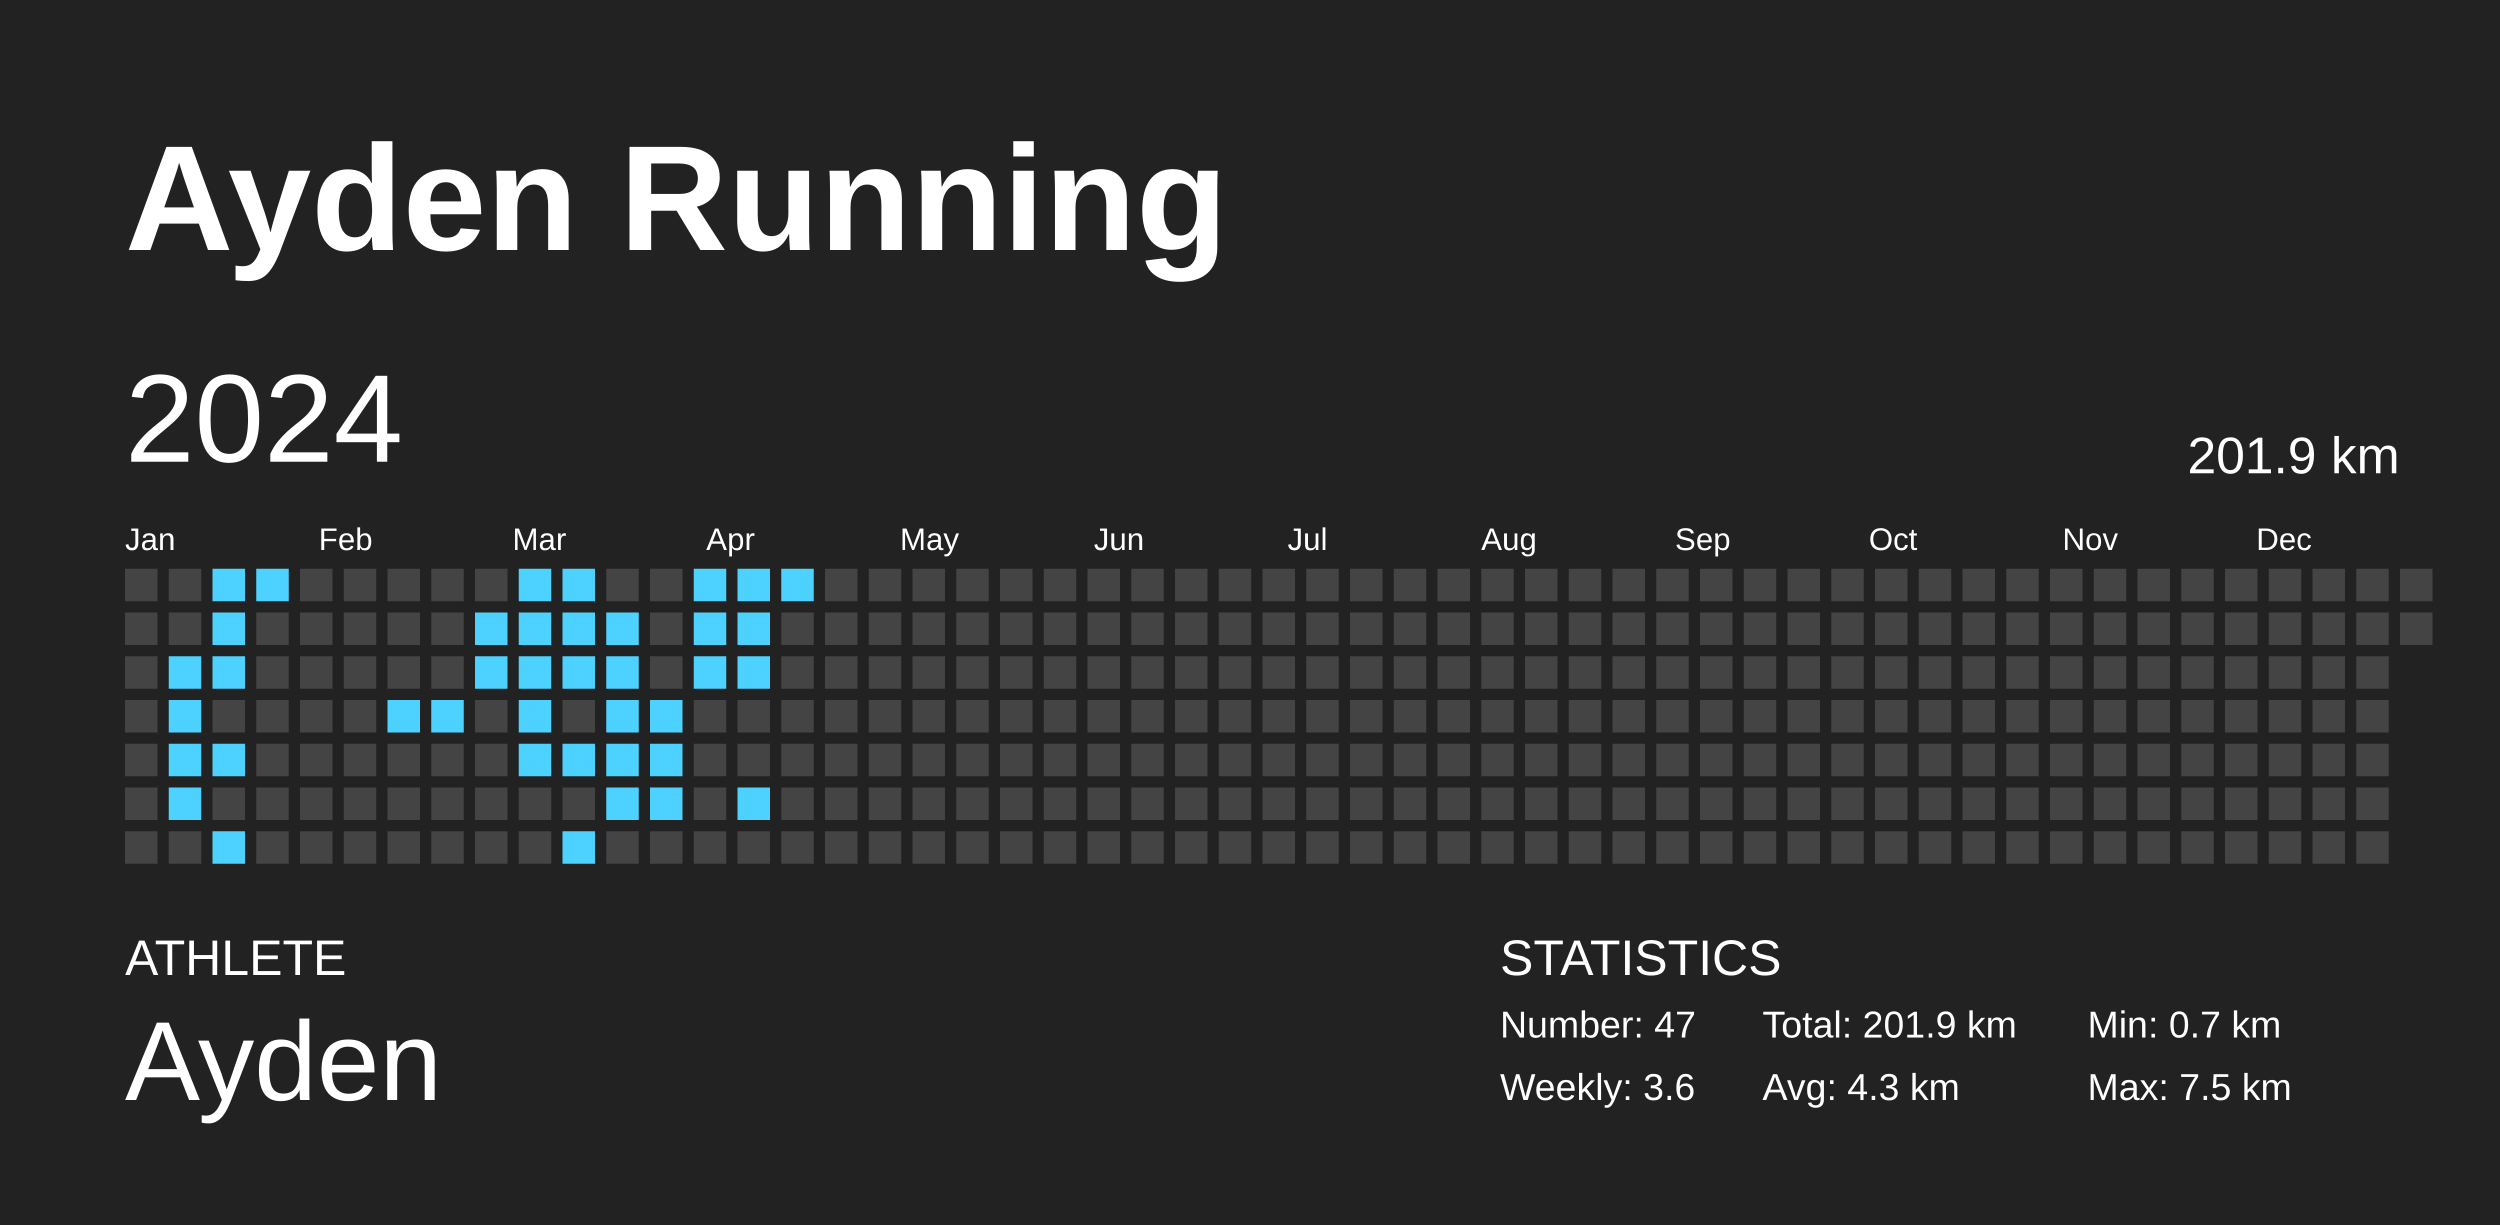
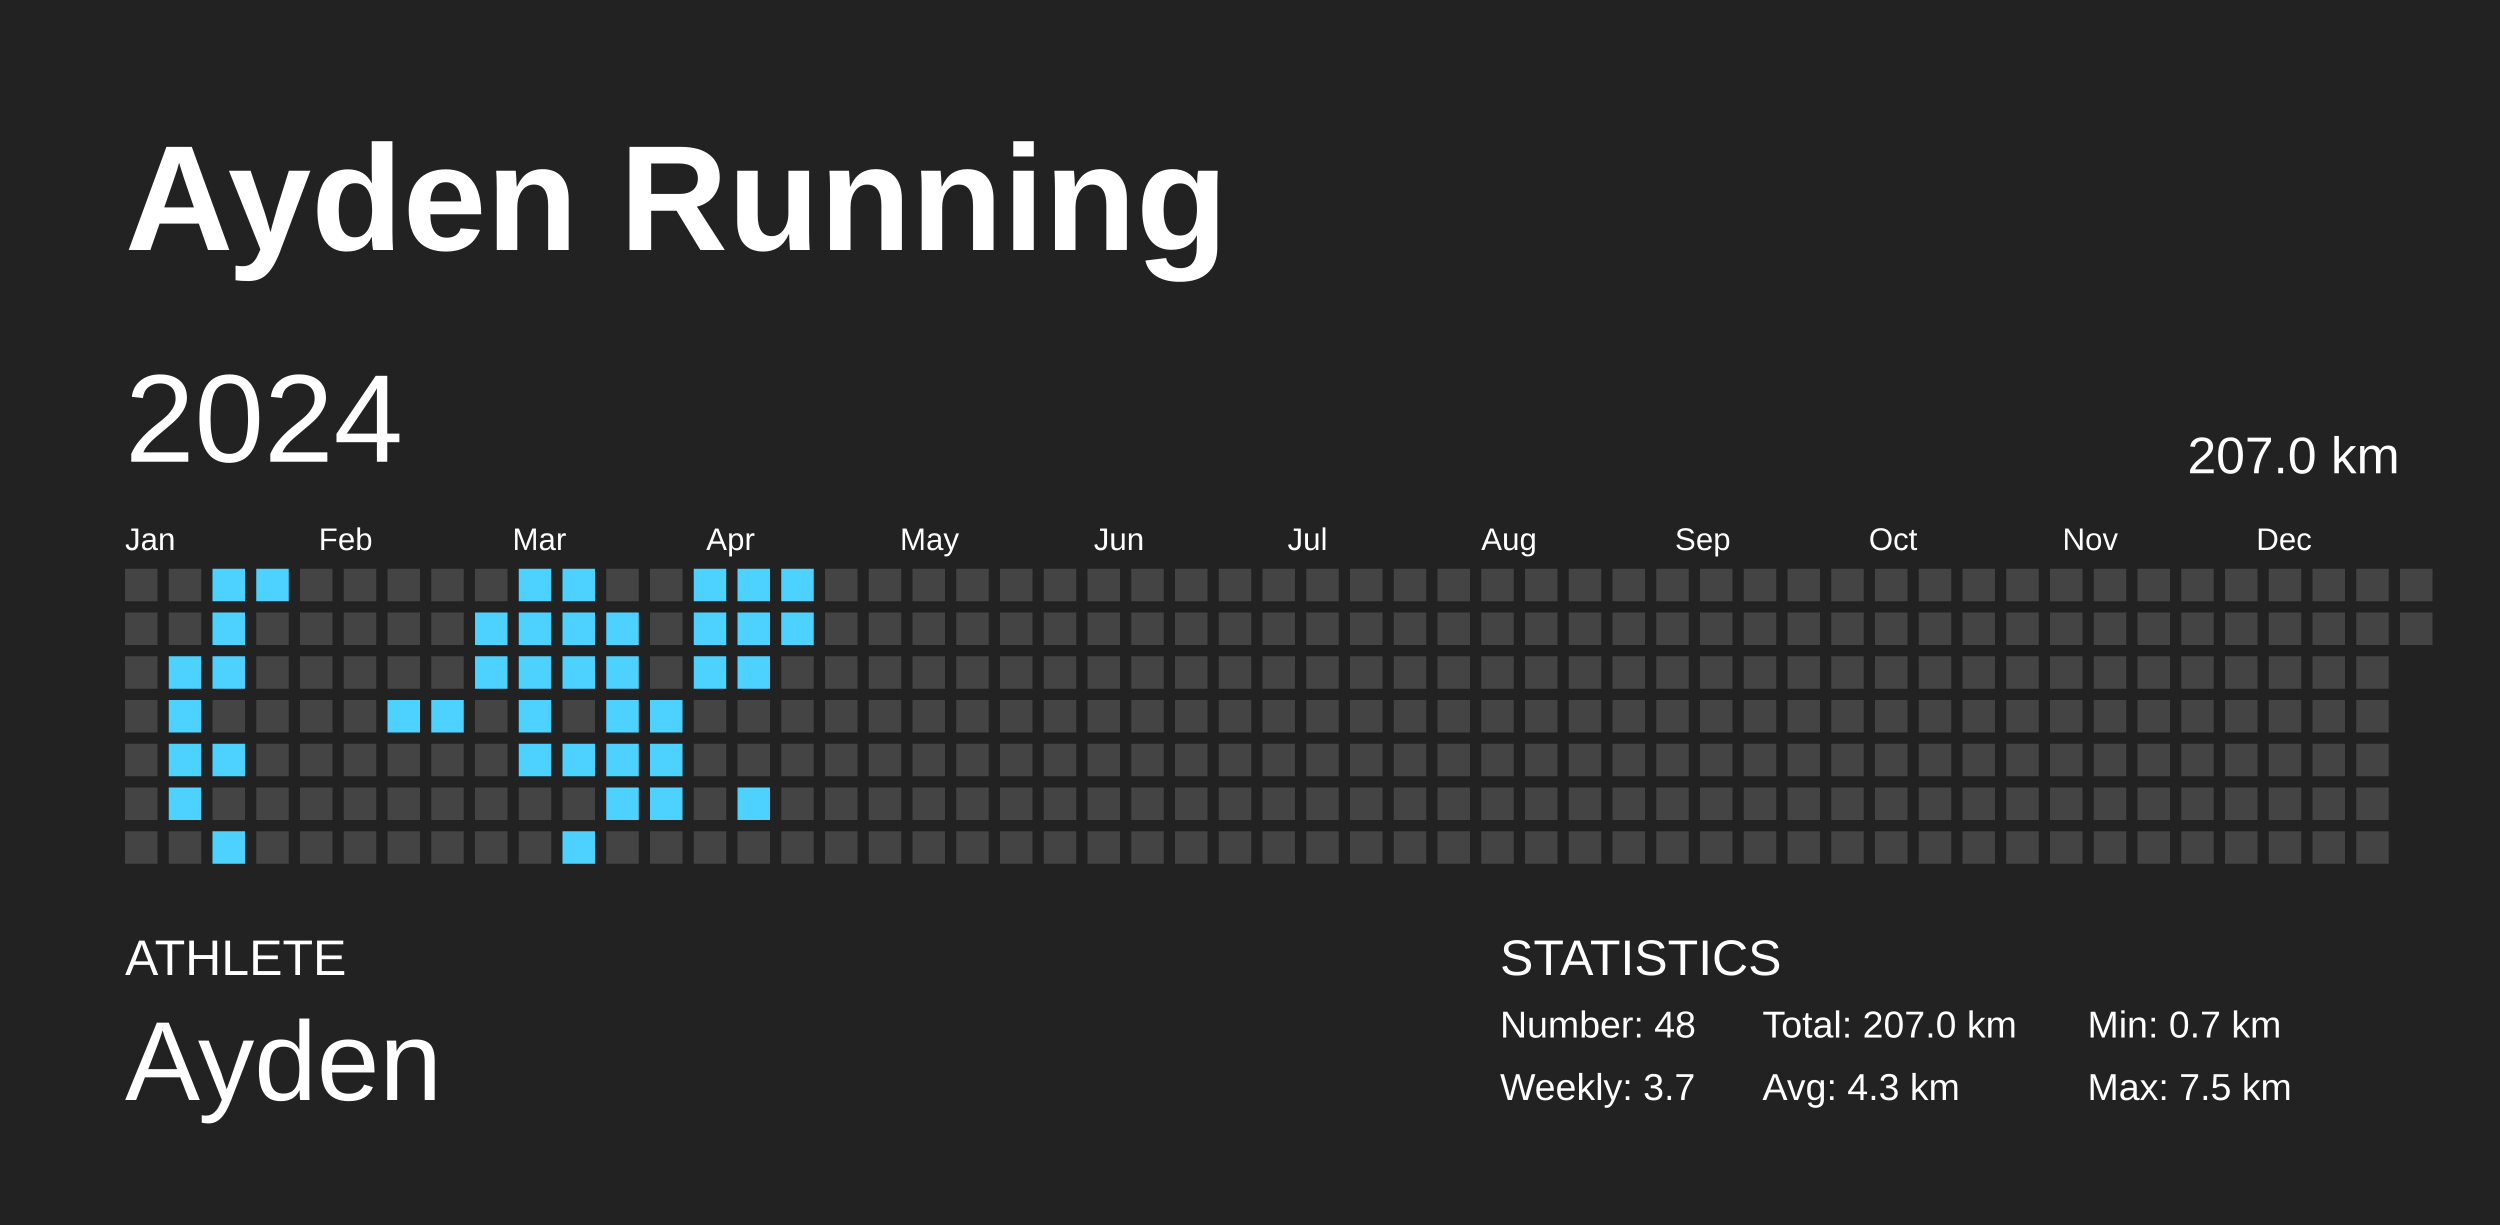
<svg xmlns="http://www.w3.org/2000/svg" baseProfile="full" height="98mm" version="1.1" viewBox="0,0,200,98" width="200mm">
  <defs />
  <rect fill="#222222" height="98" width="200" x="0" y="0" />
  <text fill="#FFFFFF" style="font-size:12px; font-family:Arial; font-weight:bold;" x="10" y="20">Ayden Running</text>
  <text fill="#FFFFFF" style="font-size:4px; font-family:Arial" x="10" y="78">ATHLETE</text>
  <text fill="#FFFFFF" style="font-size:9px; font-family:Arial" x="10" y="88">Ayden</text>
  <text fill="#FFFFFF" style="font-size:4px; font-family:Arial" x="120" y="78">STATISTICS</text>
-   <text fill="#FFFFFF" style="font-size:3px; font-family:Arial" x="120" y="83">Number: 47</text>
-   <text fill="#FFFFFF" style="font-size:3px; font-family:Arial" x="120" y="88">Weekly: 3.6</text>
-   <text fill="#FFFFFF" style="font-size:3px; font-family:Arial" x="141" y="83">Total: 201.9 km</text>
+   <text fill="#FFFFFF" style="font-size:3px; font-family:Arial" x="120" y="83">Number: 48</text>
+   <text fill="#FFFFFF" style="font-size:3px; font-family:Arial" x="120" y="88">Weekly: 3.7</text>
+   <text fill="#FFFFFF" style="font-size:3px; font-family:Arial" x="141" y="83">Total: 207.0 km</text>
  <text fill="#FFFFFF" style="font-size:3px; font-family:Arial" x="141" y="88">Avg: 4.3 km</text>
  <text fill="#FFFFFF" style="font-size:3px; font-family:Arial" x="167" y="83">Min: 0.7 km</text>
  <text fill="#FFFFFF" style="font-size:3px; font-family:Arial" x="167" y="88">Max: 7.5 km</text>
  <text dominant-baseline="hanging" fill="#FFFFFF" style="font-size:10.0px; font-family:Arial;" x="10" y="30">2024</text>
-   <text dominant-baseline="hanging" fill="#FFFFFF" style="font-size:4.125px; font-family:Arial;" x="175" y="35">201.9 km</text>
+   <text dominant-baseline="hanging" fill="#FFFFFF" style="font-size:4.125px; font-family:Arial;" x="175" y="35">207.0 km</text>
  <text fill="#FFFFFF" style="font-size:2.5px; font-family:Arial" x="10.0" y="44">Jan</text>
  <text fill="#FFFFFF" style="font-size:2.5px; font-family:Arial" x="25.5" y="44">Feb</text>
  <text fill="#FFFFFF" style="font-size:2.5px; font-family:Arial" x="41.0" y="44">Mar</text>
  <text fill="#FFFFFF" style="font-size:2.5px; font-family:Arial" x="56.5" y="44">Apr</text>
  <text fill="#FFFFFF" style="font-size:2.5px; font-family:Arial" x="72.0" y="44">May</text>
  <text fill="#FFFFFF" style="font-size:2.5px; font-family:Arial" x="87.5" y="44">Jun</text>
  <text fill="#FFFFFF" style="font-size:2.5px; font-family:Arial" x="103.0" y="44">Jul</text>
  <text fill="#FFFFFF" style="font-size:2.5px; font-family:Arial" x="118.5" y="44">Aug</text>
  <text fill="#FFFFFF" style="font-size:2.5px; font-family:Arial" x="134.0" y="44">Sep</text>
  <text fill="#FFFFFF" style="font-size:2.5px; font-family:Arial" x="149.5" y="44">Oct</text>
  <text fill="#FFFFFF" style="font-size:2.5px; font-family:Arial" x="165.0" y="44">Nov</text>
  <text fill="#FFFFFF" style="font-size:2.5px; font-family:Arial" x="180.5" y="44">Dec</text>
  <rect fill="#444444" height="2.6" width="2.6" x="10.0" y="45.5" />
  <rect fill="#444444" height="2.6" width="2.6" x="10.0" y="49.0" />
  <rect fill="#444444" height="2.6" width="2.6" x="10.0" y="52.5" />
  <rect fill="#444444" height="2.6" width="2.6" x="10.0" y="56.0" />
  <rect fill="#444444" height="2.6" width="2.6" x="10.0" y="59.5" />
  <rect fill="#444444" height="2.6" width="2.6" x="10.0" y="63.0" />
  <rect fill="#444444" height="2.6" width="2.6" x="10.0" y="66.5" />
  <rect fill="#444444" height="2.6" width="2.6" x="13.5" y="45.5" />
  <rect fill="#444444" height="2.6" width="2.6" x="13.5" y="49.0" />
  <rect fill="#4dd2ff" height="2.6" width="2.6" x="13.5" y="52.5" />
  <rect fill="#4dd2ff" height="2.6" width="2.6" x="13.5" y="56.0" />
  <rect fill="#4dd2ff" height="2.6" width="2.6" x="13.5" y="59.5" />
  <rect fill="#4dd2ff" height="2.6" width="2.6" x="13.5" y="63.0" />
  <rect fill="#444444" height="2.6" width="2.6" x="13.5" y="66.5" />
  <rect fill="#4dd2ff" height="2.6" width="2.6" x="17.0" y="45.5" />
  <rect fill="#4dd2ff" height="2.6" width="2.6" x="17.0" y="49.0" />
  <rect fill="#4dd2ff" height="2.6" width="2.6" x="17.0" y="52.5" />
  <rect fill="#444444" height="2.6" width="2.6" x="17.0" y="56.0" />
  <rect fill="#4dd2ff" height="2.6" width="2.6" x="17.0" y="59.5" />
  <rect fill="#444444" height="2.6" width="2.6" x="17.0" y="63.0" />
  <rect fill="#4dd2ff" height="2.6" width="2.6" x="17.0" y="66.5" />
  <rect fill="#4dd2ff" height="2.6" width="2.6" x="20.5" y="45.5" />
  <rect fill="#444444" height="2.6" width="2.6" x="20.5" y="49.0" />
  <rect fill="#444444" height="2.6" width="2.6" x="20.5" y="52.5" />
  <rect fill="#444444" height="2.6" width="2.6" x="20.5" y="56.0" />
  <rect fill="#444444" height="2.6" width="2.6" x="20.5" y="59.5" />
  <rect fill="#444444" height="2.6" width="2.6" x="20.5" y="63.0" />
  <rect fill="#444444" height="2.6" width="2.6" x="20.5" y="66.5" />
  <rect fill="#444444" height="2.6" width="2.6" x="24.0" y="45.5" />
  <rect fill="#444444" height="2.6" width="2.6" x="24.0" y="49.0" />
  <rect fill="#444444" height="2.6" width="2.6" x="24.0" y="52.5" />
  <rect fill="#444444" height="2.6" width="2.6" x="24.0" y="56.0" />
  <rect fill="#444444" height="2.6" width="2.6" x="24.0" y="59.5" />
  <rect fill="#444444" height="2.6" width="2.6" x="24.0" y="63.0" />
  <rect fill="#444444" height="2.6" width="2.6" x="24.0" y="66.5" />
  <rect fill="#444444" height="2.6" width="2.6" x="27.5" y="45.5" />
  <rect fill="#444444" height="2.6" width="2.6" x="27.5" y="49.0" />
  <rect fill="#444444" height="2.6" width="2.6" x="27.5" y="52.5" />
  <rect fill="#444444" height="2.6" width="2.6" x="27.5" y="56.0" />
  <rect fill="#444444" height="2.6" width="2.6" x="27.5" y="59.5" />
  <rect fill="#444444" height="2.6" width="2.6" x="27.5" y="63.0" />
  <rect fill="#444444" height="2.6" width="2.6" x="27.5" y="66.5" />
  <rect fill="#444444" height="2.6" width="2.6" x="31.0" y="45.5" />
  <rect fill="#444444" height="2.6" width="2.6" x="31.0" y="49.0" />
  <rect fill="#444444" height="2.6" width="2.6" x="31.0" y="52.5" />
  <rect fill="#4dd2ff" height="2.6" width="2.6" x="31.0" y="56.0" />
  <rect fill="#444444" height="2.6" width="2.6" x="31.0" y="59.5" />
  <rect fill="#444444" height="2.6" width="2.6" x="31.0" y="63.0" />
  <rect fill="#444444" height="2.6" width="2.6" x="31.0" y="66.5" />
  <rect fill="#444444" height="2.6" width="2.6" x="34.5" y="45.5" />
  <rect fill="#444444" height="2.6" width="2.6" x="34.5" y="49.0" />
  <rect fill="#444444" height="2.6" width="2.6" x="34.5" y="52.5" />
  <rect fill="#4dd2ff" height="2.6" width="2.6" x="34.5" y="56.0" />
  <rect fill="#444444" height="2.6" width="2.6" x="34.5" y="59.5" />
  <rect fill="#444444" height="2.6" width="2.6" x="34.5" y="63.0" />
  <rect fill="#444444" height="2.6" width="2.6" x="34.5" y="66.5" />
  <rect fill="#444444" height="2.6" width="2.6" x="38.0" y="45.5" />
  <rect fill="#4dd2ff" height="2.6" width="2.6" x="38.0" y="49.0" />
  <rect fill="#4dd2ff" height="2.6" width="2.6" x="38.0" y="52.5" />
  <rect fill="#444444" height="2.6" width="2.6" x="38.0" y="56.0" />
  <rect fill="#444444" height="2.6" width="2.6" x="38.0" y="59.5" />
  <rect fill="#444444" height="2.6" width="2.6" x="38.0" y="63.0" />
  <rect fill="#444444" height="2.6" width="2.6" x="38.0" y="66.5" />
  <rect fill="#4dd2ff" height="2.6" width="2.6" x="41.5" y="45.5" />
  <rect fill="#4dd2ff" height="2.6" width="2.6" x="41.5" y="49.0" />
  <rect fill="#4dd2ff" height="2.6" width="2.6" x="41.5" y="52.5" />
  <rect fill="#4dd2ff" height="2.6" width="2.6" x="41.5" y="56.0" />
  <rect fill="#4dd2ff" height="2.6" width="2.6" x="41.5" y="59.5" />
  <rect fill="#444444" height="2.6" width="2.6" x="41.5" y="63.0" />
  <rect fill="#444444" height="2.6" width="2.6" x="41.5" y="66.5" />
  <rect fill="#4dd2ff" height="2.6" width="2.6" x="45.0" y="45.5" />
  <rect fill="#4dd2ff" height="2.6" width="2.6" x="45.0" y="49.0" />
  <rect fill="#4dd2ff" height="2.6" width="2.6" x="45.0" y="52.5" />
  <rect fill="#444444" height="2.6" width="2.6" x="45.0" y="56.0" />
  <rect fill="#4dd2ff" height="2.6" width="2.6" x="45.0" y="59.5" />
  <rect fill="#444444" height="2.6" width="2.6" x="45.0" y="63.0" />
  <rect fill="#4dd2ff" height="2.6" width="2.6" x="45.0" y="66.5" />
  <rect fill="#444444" height="2.6" width="2.6" x="48.5" y="45.5" />
  <rect fill="#4dd2ff" height="2.6" width="2.6" x="48.5" y="49.0" />
  <rect fill="#4dd2ff" height="2.6" width="2.6" x="48.5" y="52.5" />
  <rect fill="#4dd2ff" height="2.6" width="2.6" x="48.5" y="56.0" />
  <rect fill="#4dd2ff" height="2.6" width="2.6" x="48.5" y="59.5" />
  <rect fill="#4dd2ff" height="2.6" width="2.6" x="48.5" y="63.0" />
  <rect fill="#444444" height="2.6" width="2.6" x="48.5" y="66.5" />
  <rect fill="#444444" height="2.6" width="2.6" x="52.0" y="45.5" />
  <rect fill="#444444" height="2.6" width="2.6" x="52.0" y="49.0" />
  <rect fill="#444444" height="2.6" width="2.6" x="52.0" y="52.5" />
  <rect fill="#4dd2ff" height="2.6" width="2.6" x="52.0" y="56.0" />
  <rect fill="#4dd2ff" height="2.6" width="2.6" x="52.0" y="59.5" />
  <rect fill="#4dd2ff" height="2.6" width="2.6" x="52.0" y="63.0" />
  <rect fill="#444444" height="2.6" width="2.6" x="52.0" y="66.5" />
  <rect fill="#4dd2ff" height="2.6" width="2.6" x="55.5" y="45.5" />
  <rect fill="#4dd2ff" height="2.6" width="2.6" x="55.5" y="49.0" />
  <rect fill="#4dd2ff" height="2.6" width="2.6" x="55.5" y="52.5" />
  <rect fill="#444444" height="2.6" width="2.6" x="55.5" y="56.0" />
  <rect fill="#444444" height="2.6" width="2.6" x="55.5" y="59.5" />
  <rect fill="#444444" height="2.6" width="2.6" x="55.5" y="63.0" />
  <rect fill="#444444" height="2.6" width="2.6" x="55.5" y="66.5" />
  <rect fill="#4dd2ff" height="2.6" width="2.6" x="59.0" y="45.5" />
  <rect fill="#4dd2ff" height="2.6" width="2.6" x="59.0" y="49.0" />
  <rect fill="#4dd2ff" height="2.6" width="2.6" x="59.0" y="52.5" />
  <rect fill="#444444" height="2.6" width="2.6" x="59.0" y="56.0" />
  <rect fill="#444444" height="2.6" width="2.6" x="59.0" y="59.5" />
  <rect fill="#4dd2ff" height="2.6" width="2.6" x="59.0" y="63.0" />
  <rect fill="#444444" height="2.6" width="2.6" x="59.0" y="66.5" />
  <rect fill="#4dd2ff" height="2.6" width="2.6" x="62.5" y="45.5" />
-   <rect fill="#444444" height="2.6" width="2.6" x="62.5" y="49.0" />
+   <rect fill="#4dd2ff" height="2.6" width="2.6" x="62.5" y="49.0" />
  <rect fill="#444444" height="2.6" width="2.6" x="62.5" y="52.5" />
  <rect fill="#444444" height="2.6" width="2.6" x="62.5" y="56.0" />
  <rect fill="#444444" height="2.6" width="2.6" x="62.5" y="59.5" />
  <rect fill="#444444" height="2.6" width="2.6" x="62.5" y="63.0" />
  <rect fill="#444444" height="2.6" width="2.6" x="62.5" y="66.5" />
  <rect fill="#444444" height="2.6" width="2.6" x="66.0" y="45.5" />
  <rect fill="#444444" height="2.6" width="2.6" x="66.0" y="49.0" />
  <rect fill="#444444" height="2.6" width="2.6" x="66.0" y="52.5" />
  <rect fill="#444444" height="2.6" width="2.6" x="66.0" y="56.0" />
  <rect fill="#444444" height="2.6" width="2.6" x="66.0" y="59.5" />
  <rect fill="#444444" height="2.6" width="2.6" x="66.0" y="63.0" />
  <rect fill="#444444" height="2.6" width="2.6" x="66.0" y="66.5" />
  <rect fill="#444444" height="2.6" width="2.6" x="69.5" y="45.5" />
  <rect fill="#444444" height="2.6" width="2.6" x="69.5" y="49.0" />
  <rect fill="#444444" height="2.6" width="2.6" x="69.5" y="52.5" />
  <rect fill="#444444" height="2.6" width="2.6" x="69.5" y="56.0" />
  <rect fill="#444444" height="2.6" width="2.6" x="69.5" y="59.5" />
  <rect fill="#444444" height="2.6" width="2.6" x="69.5" y="63.0" />
  <rect fill="#444444" height="2.6" width="2.6" x="69.5" y="66.5" />
  <rect fill="#444444" height="2.6" width="2.6" x="73.0" y="45.5" />
  <rect fill="#444444" height="2.6" width="2.6" x="73.0" y="49.0" />
  <rect fill="#444444" height="2.6" width="2.6" x="73.0" y="52.5" />
  <rect fill="#444444" height="2.6" width="2.6" x="73.0" y="56.0" />
  <rect fill="#444444" height="2.6" width="2.6" x="73.0" y="59.5" />
  <rect fill="#444444" height="2.6" width="2.6" x="73.0" y="63.0" />
  <rect fill="#444444" height="2.6" width="2.6" x="73.0" y="66.5" />
  <rect fill="#444444" height="2.6" width="2.6" x="76.5" y="45.5" />
  <rect fill="#444444" height="2.6" width="2.6" x="76.5" y="49.0" />
  <rect fill="#444444" height="2.6" width="2.6" x="76.5" y="52.5" />
  <rect fill="#444444" height="2.6" width="2.6" x="76.5" y="56.0" />
  <rect fill="#444444" height="2.6" width="2.6" x="76.5" y="59.5" />
  <rect fill="#444444" height="2.6" width="2.6" x="76.5" y="63.0" />
  <rect fill="#444444" height="2.6" width="2.6" x="76.5" y="66.5" />
  <rect fill="#444444" height="2.6" width="2.6" x="80.0" y="45.5" />
  <rect fill="#444444" height="2.6" width="2.6" x="80.0" y="49.0" />
  <rect fill="#444444" height="2.6" width="2.6" x="80.0" y="52.5" />
  <rect fill="#444444" height="2.6" width="2.6" x="80.0" y="56.0" />
  <rect fill="#444444" height="2.6" width="2.6" x="80.0" y="59.5" />
  <rect fill="#444444" height="2.6" width="2.6" x="80.0" y="63.0" />
  <rect fill="#444444" height="2.6" width="2.6" x="80.0" y="66.5" />
  <rect fill="#444444" height="2.6" width="2.6" x="83.5" y="45.5" />
  <rect fill="#444444" height="2.6" width="2.6" x="83.5" y="49.0" />
  <rect fill="#444444" height="2.6" width="2.6" x="83.5" y="52.5" />
  <rect fill="#444444" height="2.6" width="2.6" x="83.5" y="56.0" />
  <rect fill="#444444" height="2.6" width="2.6" x="83.5" y="59.5" />
  <rect fill="#444444" height="2.6" width="2.6" x="83.5" y="63.0" />
  <rect fill="#444444" height="2.6" width="2.6" x="83.5" y="66.5" />
  <rect fill="#444444" height="2.6" width="2.6" x="87.0" y="45.5" />
  <rect fill="#444444" height="2.6" width="2.6" x="87.0" y="49.0" />
  <rect fill="#444444" height="2.6" width="2.6" x="87.0" y="52.5" />
  <rect fill="#444444" height="2.6" width="2.6" x="87.0" y="56.0" />
  <rect fill="#444444" height="2.6" width="2.6" x="87.0" y="59.5" />
  <rect fill="#444444" height="2.6" width="2.6" x="87.0" y="63.0" />
  <rect fill="#444444" height="2.6" width="2.6" x="87.0" y="66.5" />
  <rect fill="#444444" height="2.6" width="2.6" x="90.5" y="45.5" />
  <rect fill="#444444" height="2.6" width="2.6" x="90.5" y="49.0" />
  <rect fill="#444444" height="2.6" width="2.6" x="90.5" y="52.5" />
  <rect fill="#444444" height="2.6" width="2.6" x="90.5" y="56.0" />
  <rect fill="#444444" height="2.6" width="2.6" x="90.5" y="59.5" />
  <rect fill="#444444" height="2.6" width="2.6" x="90.5" y="63.0" />
  <rect fill="#444444" height="2.6" width="2.6" x="90.5" y="66.5" />
  <rect fill="#444444" height="2.6" width="2.6" x="94.0" y="45.5" />
  <rect fill="#444444" height="2.6" width="2.6" x="94.0" y="49.0" />
  <rect fill="#444444" height="2.6" width="2.6" x="94.0" y="52.5" />
  <rect fill="#444444" height="2.6" width="2.6" x="94.0" y="56.0" />
  <rect fill="#444444" height="2.6" width="2.6" x="94.0" y="59.5" />
  <rect fill="#444444" height="2.6" width="2.6" x="94.0" y="63.0" />
  <rect fill="#444444" height="2.6" width="2.6" x="94.0" y="66.5" />
  <rect fill="#444444" height="2.6" width="2.6" x="97.5" y="45.5" />
  <rect fill="#444444" height="2.6" width="2.6" x="97.5" y="49.0" />
  <rect fill="#444444" height="2.6" width="2.6" x="97.5" y="52.5" />
  <rect fill="#444444" height="2.6" width="2.6" x="97.5" y="56.0" />
  <rect fill="#444444" height="2.6" width="2.6" x="97.5" y="59.5" />
  <rect fill="#444444" height="2.6" width="2.6" x="97.5" y="63.0" />
  <rect fill="#444444" height="2.6" width="2.6" x="97.5" y="66.5" />
  <rect fill="#444444" height="2.6" width="2.6" x="101.0" y="45.5" />
  <rect fill="#444444" height="2.6" width="2.6" x="101.0" y="49.0" />
  <rect fill="#444444" height="2.6" width="2.6" x="101.0" y="52.5" />
  <rect fill="#444444" height="2.6" width="2.6" x="101.0" y="56.0" />
  <rect fill="#444444" height="2.6" width="2.6" x="101.0" y="59.5" />
  <rect fill="#444444" height="2.6" width="2.6" x="101.0" y="63.0" />
  <rect fill="#444444" height="2.6" width="2.6" x="101.0" y="66.5" />
  <rect fill="#444444" height="2.6" width="2.6" x="104.5" y="45.5" />
  <rect fill="#444444" height="2.6" width="2.6" x="104.5" y="49.0" />
  <rect fill="#444444" height="2.6" width="2.6" x="104.5" y="52.5" />
  <rect fill="#444444" height="2.6" width="2.6" x="104.5" y="56.0" />
  <rect fill="#444444" height="2.6" width="2.6" x="104.5" y="59.5" />
  <rect fill="#444444" height="2.6" width="2.6" x="104.5" y="63.0" />
  <rect fill="#444444" height="2.6" width="2.6" x="104.5" y="66.5" />
  <rect fill="#444444" height="2.6" width="2.6" x="108.0" y="45.5" />
  <rect fill="#444444" height="2.6" width="2.6" x="108.0" y="49.0" />
  <rect fill="#444444" height="2.6" width="2.6" x="108.0" y="52.5" />
  <rect fill="#444444" height="2.6" width="2.6" x="108.0" y="56.0" />
  <rect fill="#444444" height="2.6" width="2.6" x="108.0" y="59.5" />
  <rect fill="#444444" height="2.6" width="2.6" x="108.0" y="63.0" />
  <rect fill="#444444" height="2.6" width="2.6" x="108.0" y="66.5" />
  <rect fill="#444444" height="2.6" width="2.6" x="111.5" y="45.5" />
  <rect fill="#444444" height="2.6" width="2.6" x="111.5" y="49.0" />
  <rect fill="#444444" height="2.6" width="2.6" x="111.5" y="52.5" />
  <rect fill="#444444" height="2.6" width="2.6" x="111.5" y="56.0" />
  <rect fill="#444444" height="2.6" width="2.6" x="111.5" y="59.5" />
  <rect fill="#444444" height="2.6" width="2.6" x="111.5" y="63.0" />
  <rect fill="#444444" height="2.6" width="2.6" x="111.5" y="66.5" />
  <rect fill="#444444" height="2.6" width="2.6" x="115.0" y="45.5" />
  <rect fill="#444444" height="2.6" width="2.6" x="115.0" y="49.0" />
  <rect fill="#444444" height="2.6" width="2.6" x="115.0" y="52.5" />
  <rect fill="#444444" height="2.6" width="2.6" x="115.0" y="56.0" />
  <rect fill="#444444" height="2.6" width="2.6" x="115.0" y="59.5" />
  <rect fill="#444444" height="2.6" width="2.6" x="115.0" y="63.0" />
  <rect fill="#444444" height="2.6" width="2.6" x="115.0" y="66.5" />
  <rect fill="#444444" height="2.6" width="2.6" x="118.5" y="45.5" />
  <rect fill="#444444" height="2.6" width="2.6" x="118.5" y="49.0" />
  <rect fill="#444444" height="2.6" width="2.6" x="118.5" y="52.5" />
  <rect fill="#444444" height="2.6" width="2.6" x="118.5" y="56.0" />
  <rect fill="#444444" height="2.6" width="2.6" x="118.5" y="59.5" />
  <rect fill="#444444" height="2.6" width="2.6" x="118.5" y="63.0" />
  <rect fill="#444444" height="2.6" width="2.6" x="118.5" y="66.5" />
  <rect fill="#444444" height="2.6" width="2.6" x="122.0" y="45.5" />
  <rect fill="#444444" height="2.6" width="2.6" x="122.0" y="49.0" />
  <rect fill="#444444" height="2.6" width="2.6" x="122.0" y="52.5" />
  <rect fill="#444444" height="2.6" width="2.6" x="122.0" y="56.0" />
  <rect fill="#444444" height="2.6" width="2.6" x="122.0" y="59.5" />
  <rect fill="#444444" height="2.6" width="2.6" x="122.0" y="63.0" />
  <rect fill="#444444" height="2.6" width="2.6" x="122.0" y="66.5" />
  <rect fill="#444444" height="2.6" width="2.6" x="125.5" y="45.5" />
  <rect fill="#444444" height="2.6" width="2.6" x="125.5" y="49.0" />
  <rect fill="#444444" height="2.6" width="2.6" x="125.5" y="52.5" />
  <rect fill="#444444" height="2.6" width="2.6" x="125.5" y="56.0" />
  <rect fill="#444444" height="2.6" width="2.6" x="125.5" y="59.5" />
  <rect fill="#444444" height="2.6" width="2.6" x="125.5" y="63.0" />
  <rect fill="#444444" height="2.6" width="2.6" x="125.5" y="66.5" />
  <rect fill="#444444" height="2.6" width="2.6" x="129.0" y="45.5" />
  <rect fill="#444444" height="2.6" width="2.6" x="129.0" y="49.0" />
  <rect fill="#444444" height="2.6" width="2.6" x="129.0" y="52.5" />
  <rect fill="#444444" height="2.6" width="2.6" x="129.0" y="56.0" />
  <rect fill="#444444" height="2.6" width="2.6" x="129.0" y="59.5" />
  <rect fill="#444444" height="2.6" width="2.6" x="129.0" y="63.0" />
  <rect fill="#444444" height="2.6" width="2.6" x="129.0" y="66.5" />
  <rect fill="#444444" height="2.6" width="2.6" x="132.5" y="45.5" />
  <rect fill="#444444" height="2.6" width="2.6" x="132.5" y="49.0" />
  <rect fill="#444444" height="2.6" width="2.6" x="132.5" y="52.5" />
  <rect fill="#444444" height="2.6" width="2.6" x="132.5" y="56.0" />
  <rect fill="#444444" height="2.6" width="2.6" x="132.5" y="59.5" />
  <rect fill="#444444" height="2.6" width="2.6" x="132.5" y="63.0" />
  <rect fill="#444444" height="2.6" width="2.6" x="132.5" y="66.5" />
  <rect fill="#444444" height="2.6" width="2.6" x="136.0" y="45.5" />
  <rect fill="#444444" height="2.6" width="2.6" x="136.0" y="49.0" />
  <rect fill="#444444" height="2.6" width="2.6" x="136.0" y="52.5" />
  <rect fill="#444444" height="2.6" width="2.6" x="136.0" y="56.0" />
  <rect fill="#444444" height="2.6" width="2.6" x="136.0" y="59.5" />
  <rect fill="#444444" height="2.6" width="2.6" x="136.0" y="63.0" />
  <rect fill="#444444" height="2.6" width="2.6" x="136.0" y="66.5" />
  <rect fill="#444444" height="2.6" width="2.6" x="139.5" y="45.5" />
  <rect fill="#444444" height="2.6" width="2.6" x="139.5" y="49.0" />
  <rect fill="#444444" height="2.6" width="2.6" x="139.5" y="52.5" />
  <rect fill="#444444" height="2.6" width="2.6" x="139.5" y="56.0" />
  <rect fill="#444444" height="2.6" width="2.6" x="139.5" y="59.5" />
  <rect fill="#444444" height="2.6" width="2.6" x="139.5" y="63.0" />
  <rect fill="#444444" height="2.6" width="2.6" x="139.5" y="66.5" />
  <rect fill="#444444" height="2.6" width="2.6" x="143.0" y="45.5" />
  <rect fill="#444444" height="2.6" width="2.6" x="143.0" y="49.0" />
  <rect fill="#444444" height="2.6" width="2.6" x="143.0" y="52.5" />
  <rect fill="#444444" height="2.6" width="2.6" x="143.0" y="56.0" />
  <rect fill="#444444" height="2.6" width="2.6" x="143.0" y="59.5" />
  <rect fill="#444444" height="2.6" width="2.6" x="143.0" y="63.0" />
  <rect fill="#444444" height="2.6" width="2.6" x="143.0" y="66.5" />
  <rect fill="#444444" height="2.6" width="2.6" x="146.5" y="45.5" />
  <rect fill="#444444" height="2.6" width="2.6" x="146.5" y="49.0" />
  <rect fill="#444444" height="2.6" width="2.6" x="146.5" y="52.5" />
  <rect fill="#444444" height="2.6" width="2.6" x="146.5" y="56.0" />
  <rect fill="#444444" height="2.6" width="2.6" x="146.5" y="59.5" />
  <rect fill="#444444" height="2.6" width="2.6" x="146.5" y="63.0" />
  <rect fill="#444444" height="2.6" width="2.6" x="146.5" y="66.5" />
  <rect fill="#444444" height="2.6" width="2.6" x="150.0" y="45.5" />
  <rect fill="#444444" height="2.6" width="2.6" x="150.0" y="49.0" />
  <rect fill="#444444" height="2.6" width="2.6" x="150.0" y="52.5" />
  <rect fill="#444444" height="2.6" width="2.6" x="150.0" y="56.0" />
  <rect fill="#444444" height="2.6" width="2.6" x="150.0" y="59.5" />
  <rect fill="#444444" height="2.6" width="2.6" x="150.0" y="63.0" />
  <rect fill="#444444" height="2.6" width="2.6" x="150.0" y="66.5" />
  <rect fill="#444444" height="2.6" width="2.6" x="153.5" y="45.5" />
  <rect fill="#444444" height="2.6" width="2.6" x="153.5" y="49.0" />
  <rect fill="#444444" height="2.6" width="2.6" x="153.5" y="52.5" />
  <rect fill="#444444" height="2.6" width="2.6" x="153.5" y="56.0" />
  <rect fill="#444444" height="2.6" width="2.6" x="153.5" y="59.5" />
  <rect fill="#444444" height="2.6" width="2.6" x="153.5" y="63.0" />
  <rect fill="#444444" height="2.6" width="2.6" x="153.5" y="66.5" />
  <rect fill="#444444" height="2.6" width="2.6" x="157.0" y="45.5" />
  <rect fill="#444444" height="2.6" width="2.6" x="157.0" y="49.0" />
  <rect fill="#444444" height="2.6" width="2.6" x="157.0" y="52.5" />
  <rect fill="#444444" height="2.6" width="2.6" x="157.0" y="56.0" />
  <rect fill="#444444" height="2.6" width="2.6" x="157.0" y="59.5" />
  <rect fill="#444444" height="2.6" width="2.6" x="157.0" y="63.0" />
  <rect fill="#444444" height="2.6" width="2.6" x="157.0" y="66.5" />
  <rect fill="#444444" height="2.6" width="2.6" x="160.5" y="45.5" />
  <rect fill="#444444" height="2.6" width="2.6" x="160.5" y="49.0" />
  <rect fill="#444444" height="2.6" width="2.6" x="160.5" y="52.5" />
  <rect fill="#444444" height="2.6" width="2.6" x="160.5" y="56.0" />
  <rect fill="#444444" height="2.6" width="2.6" x="160.5" y="59.5" />
  <rect fill="#444444" height="2.6" width="2.6" x="160.5" y="63.0" />
  <rect fill="#444444" height="2.6" width="2.6" x="160.5" y="66.5" />
  <rect fill="#444444" height="2.6" width="2.6" x="164.0" y="45.5" />
  <rect fill="#444444" height="2.6" width="2.6" x="164.0" y="49.0" />
  <rect fill="#444444" height="2.6" width="2.6" x="164.0" y="52.5" />
  <rect fill="#444444" height="2.6" width="2.6" x="164.0" y="56.0" />
  <rect fill="#444444" height="2.6" width="2.6" x="164.0" y="59.5" />
  <rect fill="#444444" height="2.6" width="2.6" x="164.0" y="63.0" />
  <rect fill="#444444" height="2.6" width="2.6" x="164.0" y="66.5" />
  <rect fill="#444444" height="2.6" width="2.6" x="167.5" y="45.5" />
  <rect fill="#444444" height="2.6" width="2.6" x="167.5" y="49.0" />
  <rect fill="#444444" height="2.6" width="2.6" x="167.5" y="52.5" />
  <rect fill="#444444" height="2.6" width="2.6" x="167.5" y="56.0" />
  <rect fill="#444444" height="2.6" width="2.6" x="167.5" y="59.5" />
  <rect fill="#444444" height="2.6" width="2.6" x="167.5" y="63.0" />
  <rect fill="#444444" height="2.6" width="2.6" x="167.5" y="66.5" />
  <rect fill="#444444" height="2.6" width="2.6" x="171.0" y="45.5" />
  <rect fill="#444444" height="2.6" width="2.6" x="171.0" y="49.0" />
  <rect fill="#444444" height="2.6" width="2.6" x="171.0" y="52.5" />
  <rect fill="#444444" height="2.6" width="2.6" x="171.0" y="56.0" />
  <rect fill="#444444" height="2.6" width="2.6" x="171.0" y="59.5" />
  <rect fill="#444444" height="2.6" width="2.6" x="171.0" y="63.0" />
  <rect fill="#444444" height="2.6" width="2.6" x="171.0" y="66.5" />
  <rect fill="#444444" height="2.6" width="2.6" x="174.5" y="45.5" />
  <rect fill="#444444" height="2.6" width="2.6" x="174.5" y="49.0" />
  <rect fill="#444444" height="2.6" width="2.6" x="174.5" y="52.5" />
  <rect fill="#444444" height="2.6" width="2.6" x="174.5" y="56.0" />
  <rect fill="#444444" height="2.6" width="2.6" x="174.5" y="59.5" />
  <rect fill="#444444" height="2.6" width="2.6" x="174.5" y="63.0" />
  <rect fill="#444444" height="2.6" width="2.6" x="174.5" y="66.5" />
  <rect fill="#444444" height="2.6" width="2.6" x="178.0" y="45.5" />
  <rect fill="#444444" height="2.6" width="2.6" x="178.0" y="49.0" />
  <rect fill="#444444" height="2.6" width="2.6" x="178.0" y="52.5" />
  <rect fill="#444444" height="2.6" width="2.6" x="178.0" y="56.0" />
  <rect fill="#444444" height="2.6" width="2.6" x="178.0" y="59.5" />
  <rect fill="#444444" height="2.6" width="2.6" x="178.0" y="63.0" />
  <rect fill="#444444" height="2.6" width="2.6" x="178.0" y="66.5" />
  <rect fill="#444444" height="2.6" width="2.6" x="181.5" y="45.5" />
  <rect fill="#444444" height="2.6" width="2.6" x="181.5" y="49.0" />
  <rect fill="#444444" height="2.6" width="2.6" x="181.5" y="52.5" />
  <rect fill="#444444" height="2.6" width="2.6" x="181.5" y="56.0" />
  <rect fill="#444444" height="2.6" width="2.6" x="181.5" y="59.5" />
  <rect fill="#444444" height="2.6" width="2.6" x="181.5" y="63.0" />
  <rect fill="#444444" height="2.6" width="2.6" x="181.5" y="66.5" />
  <rect fill="#444444" height="2.6" width="2.6" x="185.0" y="45.5" />
  <rect fill="#444444" height="2.6" width="2.6" x="185.0" y="49.0" />
  <rect fill="#444444" height="2.6" width="2.6" x="185.0" y="52.5" />
  <rect fill="#444444" height="2.6" width="2.6" x="185.0" y="56.0" />
  <rect fill="#444444" height="2.6" width="2.6" x="185.0" y="59.5" />
  <rect fill="#444444" height="2.6" width="2.6" x="185.0" y="63.0" />
  <rect fill="#444444" height="2.6" width="2.6" x="185.0" y="66.5" />
  <rect fill="#444444" height="2.6" width="2.6" x="188.5" y="45.5" />
  <rect fill="#444444" height="2.6" width="2.6" x="188.5" y="49.0" />
  <rect fill="#444444" height="2.6" width="2.6" x="188.5" y="52.5" />
  <rect fill="#444444" height="2.6" width="2.6" x="188.5" y="56.0" />
  <rect fill="#444444" height="2.6" width="2.6" x="188.5" y="59.5" />
  <rect fill="#444444" height="2.6" width="2.6" x="188.5" y="63.0" />
  <rect fill="#444444" height="2.6" width="2.6" x="188.5" y="66.5" />
  <rect fill="#444444" height="2.6" width="2.6" x="192.0" y="45.5" />
  <rect fill="#444444" height="2.6" width="2.6" x="192.0" y="49.0" />
</svg>
